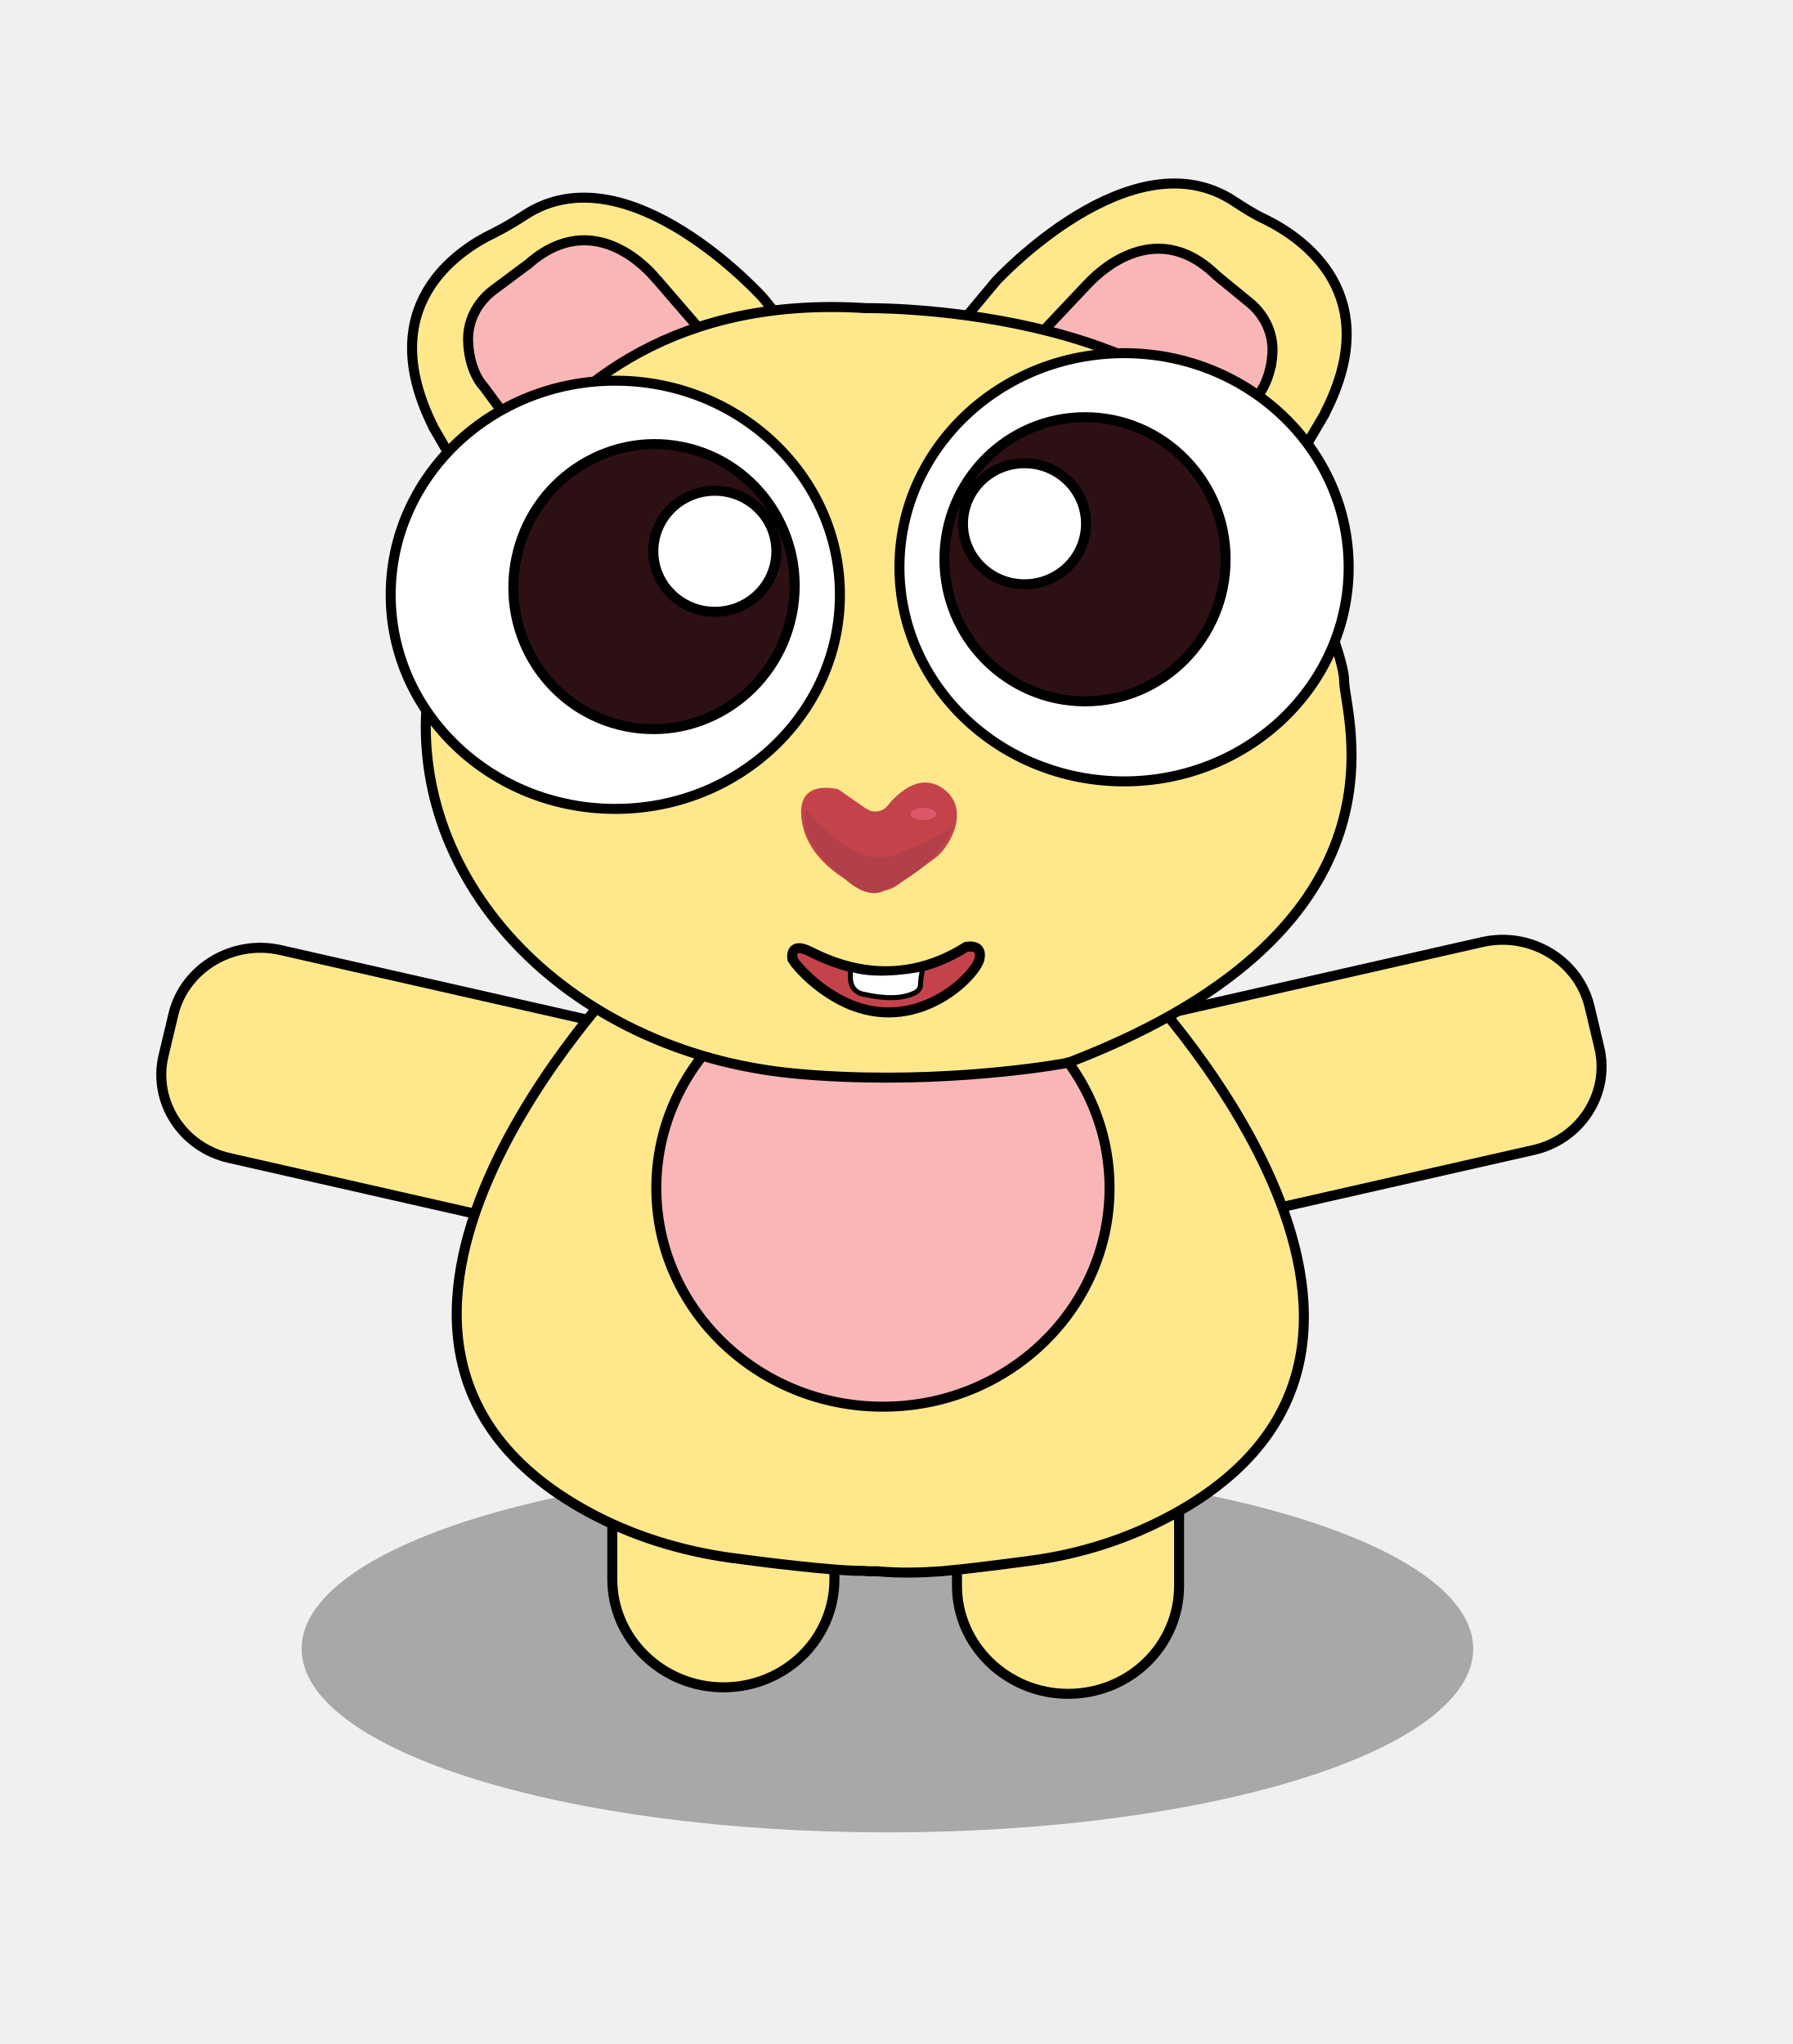
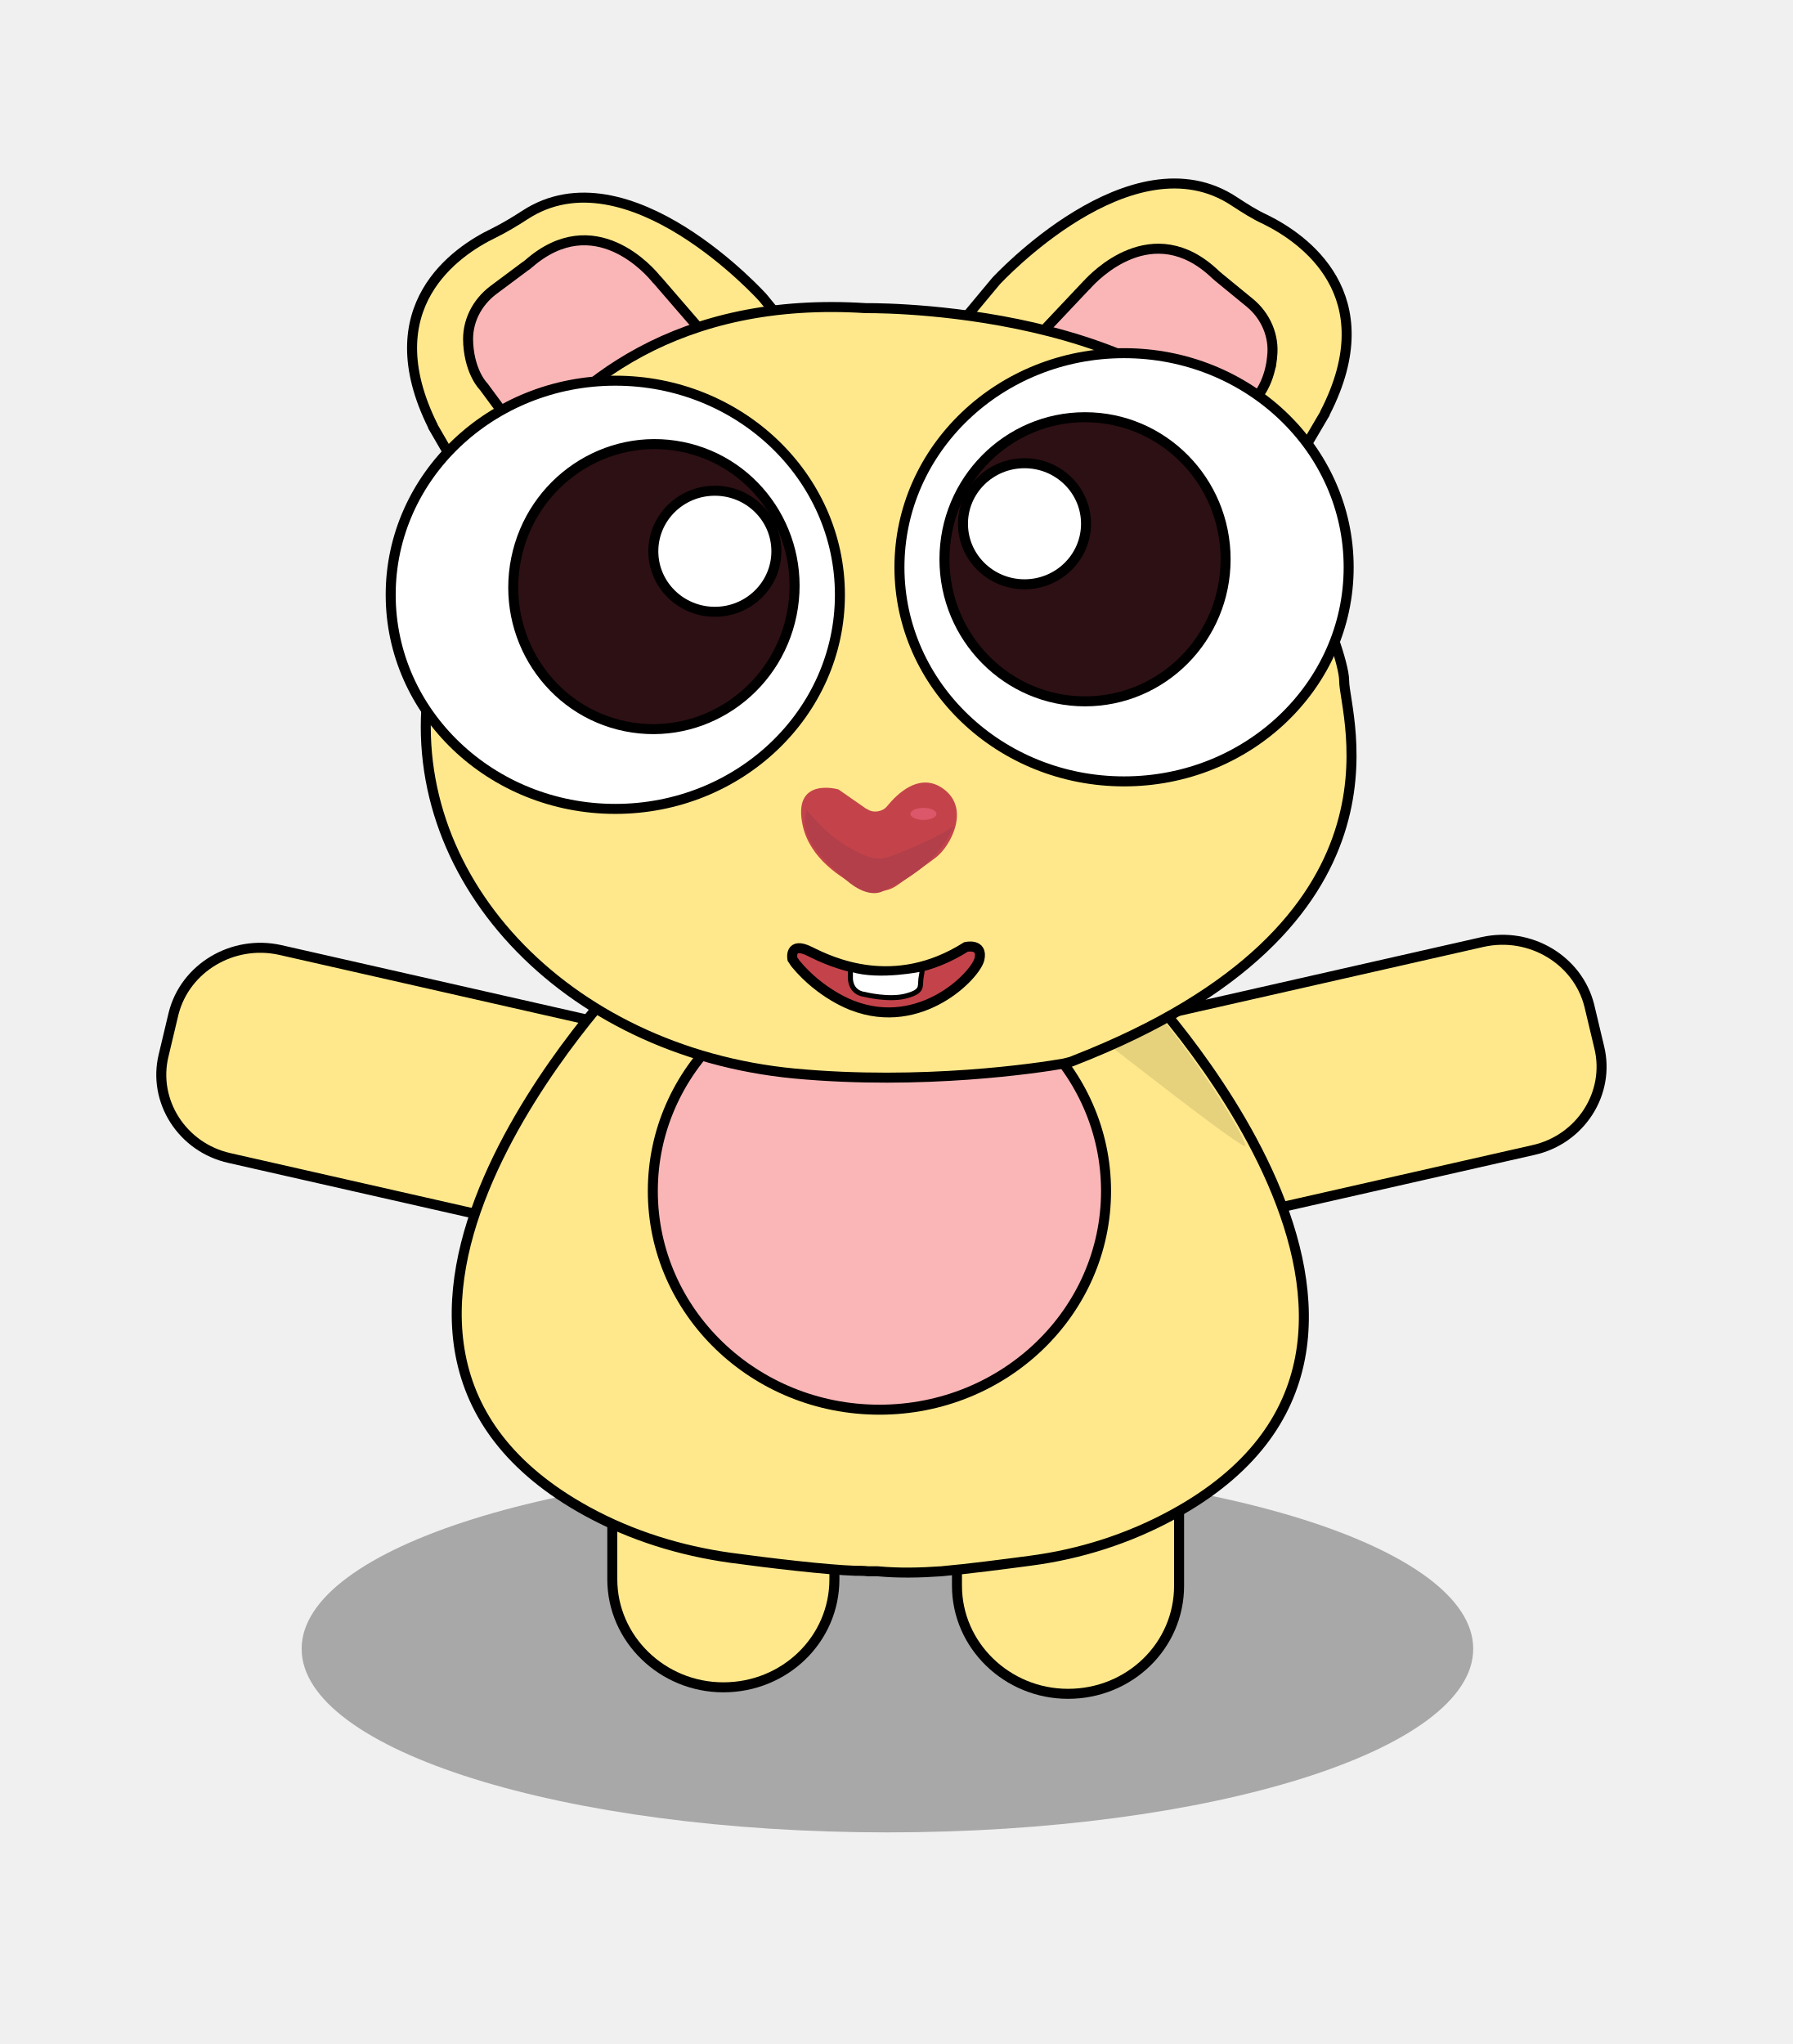
<svg xmlns="http://www.w3.org/2000/svg" id="Layer_2" version="1.1" viewBox="0 0 358.4 408.6">
  <defs>
    <style>
      .st0 {
        opacity: .5;
      }

      .st0, .st1 {
        fill: #606060;
        isolation: isolate;
      }

+       .st2 {
+         fill: #ffe88b;
+       }
+ 
+       .st2, .st3, .st4, .st5, .st6, .st7, .st8 {
+         stroke: #000;
+       }
+ 
+       .st2, .st3, .st4, .st5, .st7, .st8 {
+         stroke-miterlimit: 10;
+       }
+ 
+       .st2, .st4, .st5, .st7, .st8 {
+         stroke-width: 2px;
+       }
+ 
      .st1 {
        opacity: 0;
      }

-       .st2 {
-         fill: #ffe88b;
-       }
- 
-       .st2, .st3, .st4, .st5, .st6, .st7 {
-         stroke: #000;
-         stroke-miterlimit: 10;
-       }
- 
-       .st2, .st4, .st5, .st6, .st7 {
-         stroke-width: 2px;
-       }
- 
-       .st8 {
+       .st9 {
        fill: #b23f4a;
      }

      .st3, .st4 {
        fill: #fff;
      }

-       .st9, .st5 {
+       .st10, .st5 {
        fill: #c4434a;
      }

-       .st10 {
+       .st11 {
+         opacity: .1;
+       }
+ 
+       .st12 {
        fill: #dd576a;
      }

      .st6 {
+         stroke-miterlimit: 10;
+         stroke-width: 2px;
+       }
+ 
+       .st6, .st7 {
        fill: #2d1014;
      }

-       .st7 {
+       .st8 {
        fill: #fab6b6;
      }
    </style>
  </defs>
  <ellipse class="st0" cx="177.4" cy="329.6" rx="117.1" ry="36.7" />
-   <path d="M177.5,280.9h-8.1v-3.4c0-3.3.4-6,1.2-8.3.8-2.3,1.8-4.4,2.9-6.3s2.3-3.8,3.5-5.8c1.1-2,2.1-4.3,2.9-7,.8-2.7,1.2-5.9,1.2-9.8s-1-8.5-2.9-10.6c-2-2.1-4.4-3.2-7.4-3.2s-4.8.6-6.2,1.8c-1.4,1.2-2.1,2.8-2.1,4.7s.2,2.4.7,3.1c.4.8.9,1.5,1.4,2.3.5.8.7,2,.7,3.6,0,2.6-.8,4.4-2.4,5.4-1.6,1-3.4,1.6-5.4,1.6s-5-.9-6.8-2.7c-1.8-1.8-2.7-4.4-2.7-7.8s1.1-6.6,3.3-9.3c2.2-2.7,5.3-4.7,9.3-6.2,4-1.5,8.5-2.2,13.7-2.2s8.7.6,12.8,1.8c4.1,1.2,7.4,3.2,10,5.9,2.6,2.8,3.9,6.5,3.9,11.3s-.8,7.6-2.4,10.6c-1.6,3-3.5,5.7-5.8,8-2.3,2.3-4.6,4.5-6.9,6.6-2.3,2-4.3,4.2-5.8,6.3-1.6,2.2-2.4,4.6-2.4,7.4v2ZM173.7,306.1c-3.4,0-6-.8-7.7-2.3-1.7-1.5-2.6-3.7-2.6-6.6s.8-5.2,2.5-6.9c1.7-1.7,4.2-2.6,7.7-2.6s5.8.9,7.6,2.6c1.7,1.7,2.6,4.1,2.5,7.1,0,3-.9,5.2-2.6,6.6-1.6,1.4-4.1,2.1-7.5,2.1Z" />
+   <path d="M177.5,280.9h-8.1v-3.4c0-3.3.4-6,1.2-8.3s1.8-4.4,2.9-6.3,2.3-3.8,3.5-5.8c1.1-2,2.1-4.3,2.9-7,.8-2.7,1.2-5.9,1.2-9.8s-1-8.5-2.9-10.6c-2-2.1-4.4-3.2-7.4-3.2s-4.8.6-6.2,1.8-2.1,2.8-2.1,4.7.2,2.4.7,3.1c.4.8.9,1.5,1.4,2.3s.7,2,.7,3.6c0,2.6-.8,4.4-2.4,5.4-1.6,1-3.4,1.6-5.4,1.6s-5-.9-6.8-2.7-2.7-4.4-2.7-7.8,1.1-6.6,3.3-9.3,5.3-4.7,9.3-6.2,8.5-2.2,13.7-2.2,8.7.6,12.8,1.8,7.4,3.2,10,5.9c2.6,2.8,3.9,6.5,3.9,11.3s-.8,7.6-2.4,10.6c-1.6,3-3.5,5.7-5.8,8s-4.6,4.5-6.9,6.6c-2.3,2-4.3,4.2-5.8,6.3-1.6,2.2-2.4,4.6-2.4,7.4v2l-.2.2ZM173.7,306.1c-3.4,0-6-.8-7.7-2.3s-2.6-3.7-2.6-6.6.8-5.2,2.5-6.9c1.7-1.7,4.2-2.6,7.7-2.6s5.8.9,7.6,2.6c1.7,1.7,2.6,4.1,2.5,7.1,0,3-.9,5.2-2.6,6.6-1.6,1.4-4.1,2.1-7.5,2.1h.1Z" />
  <g id="Layer_1-2">
    <g id="body">
      <path class="st2" d="M213.5,278.8h0c12.2,0,22.2,9.7,22.2,21.6v16.6c0,12-9.9,21.6-22.2,21.6h0c-12.2,0-22.2-9.7-22.2-21.6v-16.6c0-12,9.9-21.6,22.2-21.6Z" />
-       <path class="st1" d="M195.3,313s-3.5,22.3,9.4,22.3c0,0,13.8,3.8,19.7.5,5.9-3.3-4.9.9-10.8-8.6-5.9-9.5-3-19-3-19l-15.3,4.8h0Z" />
+       <path class="st1" d="M195.3,313s-3.5,22.3,9.4,22.3c0,0,13.8,3.8,19.7.5s-4.9.9-10.8-8.6c-5.9-9.5-3-19-3-19l-15.3,4.8h0Z" />
      <path class="st2" d="M144.6,337.3h0c-12.2,0-22.2-9.7-22.2-21.6v-16.6c0-12,9.9-21.6,22.2-21.6h0c12.2,0,22.2,9.7,22.2,21.6v16.6c0,12-9.9,21.6-22.2,21.6Z" />
      <path class="st1" d="M162.7,311.6s3.5,22.3-9.4,22.3c0,0-13.8,3.8-19.7.5-5.9-3.3,4.9.9,10.8-8.6,5.9-9.5,3-19,3-19l15.3,4.8h0Z" />
      <g id="arm2">
        <path class="st2" d="M34.7,202.6l-2,8.4c-2.2,9.1,3.7,18.4,13.2,20.5l66.1,15c9.5,2.1,19-3.6,21.3-12.7l2-8.4c2.2-9.1-3.7-18.4-13.2-20.5l-66.1-15c-9.5-2.1-19,3.6-21.3,12.7Z" />
-         <path class="st1" d="M37.3,199s-2.8,25.7,41.5,29.5l30.2,2.4-5.3,9.5s-77.2-4.3-70.9-24.7c0,0,4.5-16.6,4.5-16.6Z" />
+         <path class="st1" d="M37.3,199s-2.8,25.7,41.5,29.5l30.2,2.4-5.3,9.5s-77.2-4.3-70.9-24.7l4.5-16.6h0Z" />
      </g>
      <g id="arm1">
        <path class="st2" d="M317.7,201l2,8.4c2.2,9.1-3.7,18.4-13.2,20.5l-66.1,15c-9.5,2.1-19-3.6-21.3-12.7l-2-8.4c-2.2-9.1,3.7-18.4,13.2-20.5l66.1-15c9.5-2.1,19,3.6,21.3,12.7h0Z" />
-         <path class="st1" d="M315.2,197.4s2.8,25.7-41.5,29.5l-30.2,2.4,5.3,9.5s77.2-4.3,70.9-24.7l-4.5-16.6Z" />
+         <path class="st1" d="M315.2,197.4s2.8,25.7-41.5,29.5l-30.2,2.4,5.3,9.5s77.2-4.3,70.9-24.7l-4.5-16.6h0Z" />
      </g>
-       <path class="st2" d="M125.1,194.9s-70.7,72.9-7.6,107.3c8.8,4.8,18.5,7.8,28.5,9.2,8.1,1.1,19.2,2.4,24.9,2.6.9,0,1.8,0,2.6.1h1.9c4.3.4,8.5.3,12.8,0,5.6-.5,12.4-1.4,17.7-2.1,10-1.3,19.7-4.4,28.5-9.2,63.2-34.4-7.6-107.3-7.6-107.3-61.2-61.1-101.8-.5-101.8-.5Z" />
-       <path class="st1" d="M110,213.3s-19.7,96.5,51.2,95c0,0,79.3-.9,90.6-29,0,0,1.5-48.5-12.8-69.8,0,0,75,101.6-68.2,104.5,0,0-125.9-3.3-60.9-100.7h0Z" />
+       <path class="st2" d="M125.1,194.9s-70.7,72.9-7.6,107.3c8.8,4.8,18.5,7.8,28.5,9.2,8.1,1.1,19.2,2.4,24.9,2.6.9,0,1.8,0,2.6.1h1.9c4.3.4,8.5.3,12.8,0,5.6-.5,12.4-1.4,17.7-2.1,10-1.3,19.7-4.4,28.5-9.2,63.2-34.4-7.6-107.3-7.6-107.3-61.2-61.1-101.8-.5-101.8-.5h.1Z" />
+       <path class="st1" d="M110,213.3s-19.7,96.5,51.2,95c0,0,79.3-.9,90.6-29,0,0,1.5-48.5-12.8-69.8,0,0,75,101.6-68.2,104.5,0,0-125.9-3.3-60.9-100.7h.1Z" />
+       <ellipse id="stomach" class="st8" cx="175.8" cy="238.1" rx="45.3" ry="43.7" />
+       <path class="st11" d="M131.8,189.4s50.8-10.8,63.6-1,51.6,40.7,53.5,40.7-38.8-68.9-75.7-61.4-41.4,21.7-41.4,21.7Z" />
    </g>
    <g id="belly">
-       <ellipse id="stomach" class="st7" cx="176.5" cy="237.5" rx="45.3" ry="43.7" />
      <path class="st1" d="M117.4,202.3s74.4,53.7,121.7,7.1l-14.3-21.4-102.9-7.1-4.4,21.4h0Z" />
    </g>
    <g id="head">
      <path class="st2" d="M189.1,68.2l10-12s27.2-29.6,47.7-15.9c2,1.3,4,2.6,6.2,3.6,7.5,3.7,24,15,11.9,38.6,0,.2-.2.4-.3.6l-9.7,16.5" />
      <path class="st2" d="M162.4,71.6l-9.9-12.1s-27-30-47.6-16.5c-2,1.3-4,2.5-6.2,3.6-7.5,3.6-24,14.7-12.2,38.5,0,.2.2.4.3.6l9.6,16.6" />
-       <path class="st7" d="M141,67.1l-9.5-11c0-.1-.2-.2-.3-.3-1.1-1.4-12.3-14.6-25.5-3.1-.2.2-.5.4-.8.6l-6.3,4.7c-3.3,2.5-5.3,6.4-5,10.6,0,0,0,.1,0,.2.4,5.9,3.1,8.5,3.1,8.5l12.1,16.4" />
-       <path class="st7" d="M207.1,67.7l10-10.6c.1-.1.2-.2.3-.3,1.2-1.3,13-14,25.6-1.9.2.2.5.4.7.6l6.1,5c3.2,2.6,5,6.7,4.5,10.8s0,.1,0,.2c-.7,5.9-3.5,8.3-3.5,8.3l-12.8,15.8" />
-       <path class="st2" d="M86.7,130.2s11.8-73.4,86.4-68.6c.2,0,.4,0,.6,0,4.5,0,64.9.5,80.5,35.7,0,0,14.5,32,14.5,38.8s15.5,48.8-54,75.9c-.6.3-1.3.4-2,.6-5.1.9-28.3,4.4-53.9,2-46.1-4.4-78.9-39.7-73-78.3l.9-6h0Z" />
+       <path class="st8" d="M141,67.1l-9.5-11c0,0-.2-.2-.3-.3-1.1-1.4-12.3-14.6-25.5-3.1-.2.2-.5.4-.8.6l-6.3,4.7c-3.3,2.5-5.3,6.4-5,10.6v.2c.4,5.9,3.1,8.5,3.1,8.5l12.1,16.4" />
+       <path class="st8" d="M207.1,67.7l10-10.6c.1,0,.2-.2.3-.3,1.2-1.3,13-14,25.6-1.9.2.2.5.4.7.6l6.1,5c3.2,2.6,5,6.7,4.5,10.8s0,0,0,.2c-.7,5.9-3.5,8.3-3.5,8.3l-12.8,15.8" />
+       <path class="st2" d="M86.7,130.2s11.8-73.4,86.4-68.6h.6c4.5,0,64.9.5,80.5,35.7,0,0,14.5,32,14.5,38.8s15.5,48.8-54,75.9c-.6.3-1.3.4-2,.6-5.1.9-28.3,4.4-53.9,2-46.1-4.4-78.9-39.7-73-78.3l.9-6h0Z" />
    </g>
    <g id="nose">
-       <path class="st9" d="M173.3,161.7c1.2.9,3.1.6,4-.5,2.2-2.7,6.3-6.5,10.7-3.9,6.4,3.9,2,11.9-.9,14.1-1.7,1.3-5.2,3.8-7.8,5.6-2,1.4-4.9,1.6-7.2.5-4.1-2-10.1-5.9-11.6-12.3-2.3-10.1,7.1-7.4,7.1-7.4l5.6,3.9h0Z" />
-       <path class="st8" d="M161.2,161.8s9.2,12.4,18.1,8.9c8.9-3.5,11.2-5.5,11.2-5.5,0,0-2.1,7.6-13.6,12.7,0,0-2.8,2.4-7.9-2.1-5.1-4.4-9.5-8.9-7.7-13.9h0Z" />
-       <ellipse class="st10" cx="184.6" cy="162.7" rx="2.6" ry="1.2" />
-       <g id="mouth">
-         <path class="st5" d="M158.4,191.7s-.7-3.6,3.5-1.5c4.2,2.1,16.8,8.2,31.2-.9,0,0,3.4-.8,2.7,2.4-.7,3.2-11.7,14.6-25.4,9.3,0,0-6.3-2.2-11.4-8.4l-.6-.9Z" />
-         <path class="st3" d="M170,195.4s-.2,3,2.9,3.4c0,0,4.8,1.2,8.2.3s2.8-1.8,3-3.5l.2-1.2v-.7c0,0-8.5,1.8-14,.1l-.3-.2v.3s0,1.4,0,1.4Z" />
-       </g>
+       <path class="st10" d="M173.3,161.7c1.2.9,3.1.6,4-.5,2.2-2.7,6.3-6.5,10.7-3.9,6.4,3.9,2,11.9-.9,14.1-1.7,1.3-5.2,3.8-7.8,5.6-2,1.4-4.9,1.6-7.2.5-4.1-2-10.1-5.9-11.6-12.3-2.3-10.1,7.1-7.4,7.1-7.4l5.6,3.9h0Z" />
+       <path class="st9" d="M161.2,161.8s3.6,4.8,8.5,7.6,6.3,2.6,9.6,1.3c8.9-3.5,11.2-5.5,11.2-5.5,0,0-2.1,7.6-13.6,12.7,0,0-2.8,2.4-7.9-2.1-5.1-4.4-9.5-8.9-7.7-13.9h-.1Z" />
+       <ellipse class="st12" cx="184.6" cy="162.7" rx="2.6" ry="1.2" />
+       <path class="st5" d="M158.4,191.7s-.7-3.6,3.5-1.5,16.8,8.2,31.2-.9c0,0,3.4-.8,2.7,2.4s-11.7,14.6-25.4,9.3c0,0-6.3-2.2-11.4-8.4l-.6-.9h0Z" />
+       <path class="st3" d="M170,195.4s-.2,3,2.9,3.4c0,0,4.8,1.2,8.2.3s2.8-1.8,3-3.5l.2-1.2v-.7s-8.5,1.8-14,.1l-.3-.2v1.7h0Z" />
    </g>
  </g>
  <g id="eyes">
    <g>
      <ellipse class="st4" cx="123" cy="118.9" rx="44.9" ry="42.8" />
-       <ellipse class="st6" cx="130.8" cy="117.3" rx="28.5" ry="28.1" transform="translate(-10.1 222.3) rotate(-78.6)" />
+       <ellipse class="st6" cx="130.7" cy="117.3" rx="28.5" ry="28.1" transform="translate(-10.1 222.2) rotate(-78.6)" />
      <ellipse class="st4" cx="142.9" cy="110.2" rx="12.3" ry="12.1" />
    </g>
    <g>
      <ellipse class="st4" cx="224.7" cy="113.4" rx="44.9" ry="42.8" />
-       <ellipse class="st6" cx="216.9" cy="111.8" rx="28.1" ry="28.4" />
+       <ellipse class="st7" cx="216.9" cy="111.8" rx="28.1" ry="28.4" />
      <ellipse class="st4" cx="204.8" cy="104.7" rx="12.3" ry="12.1" />
    </g>
  </g>
</svg>
